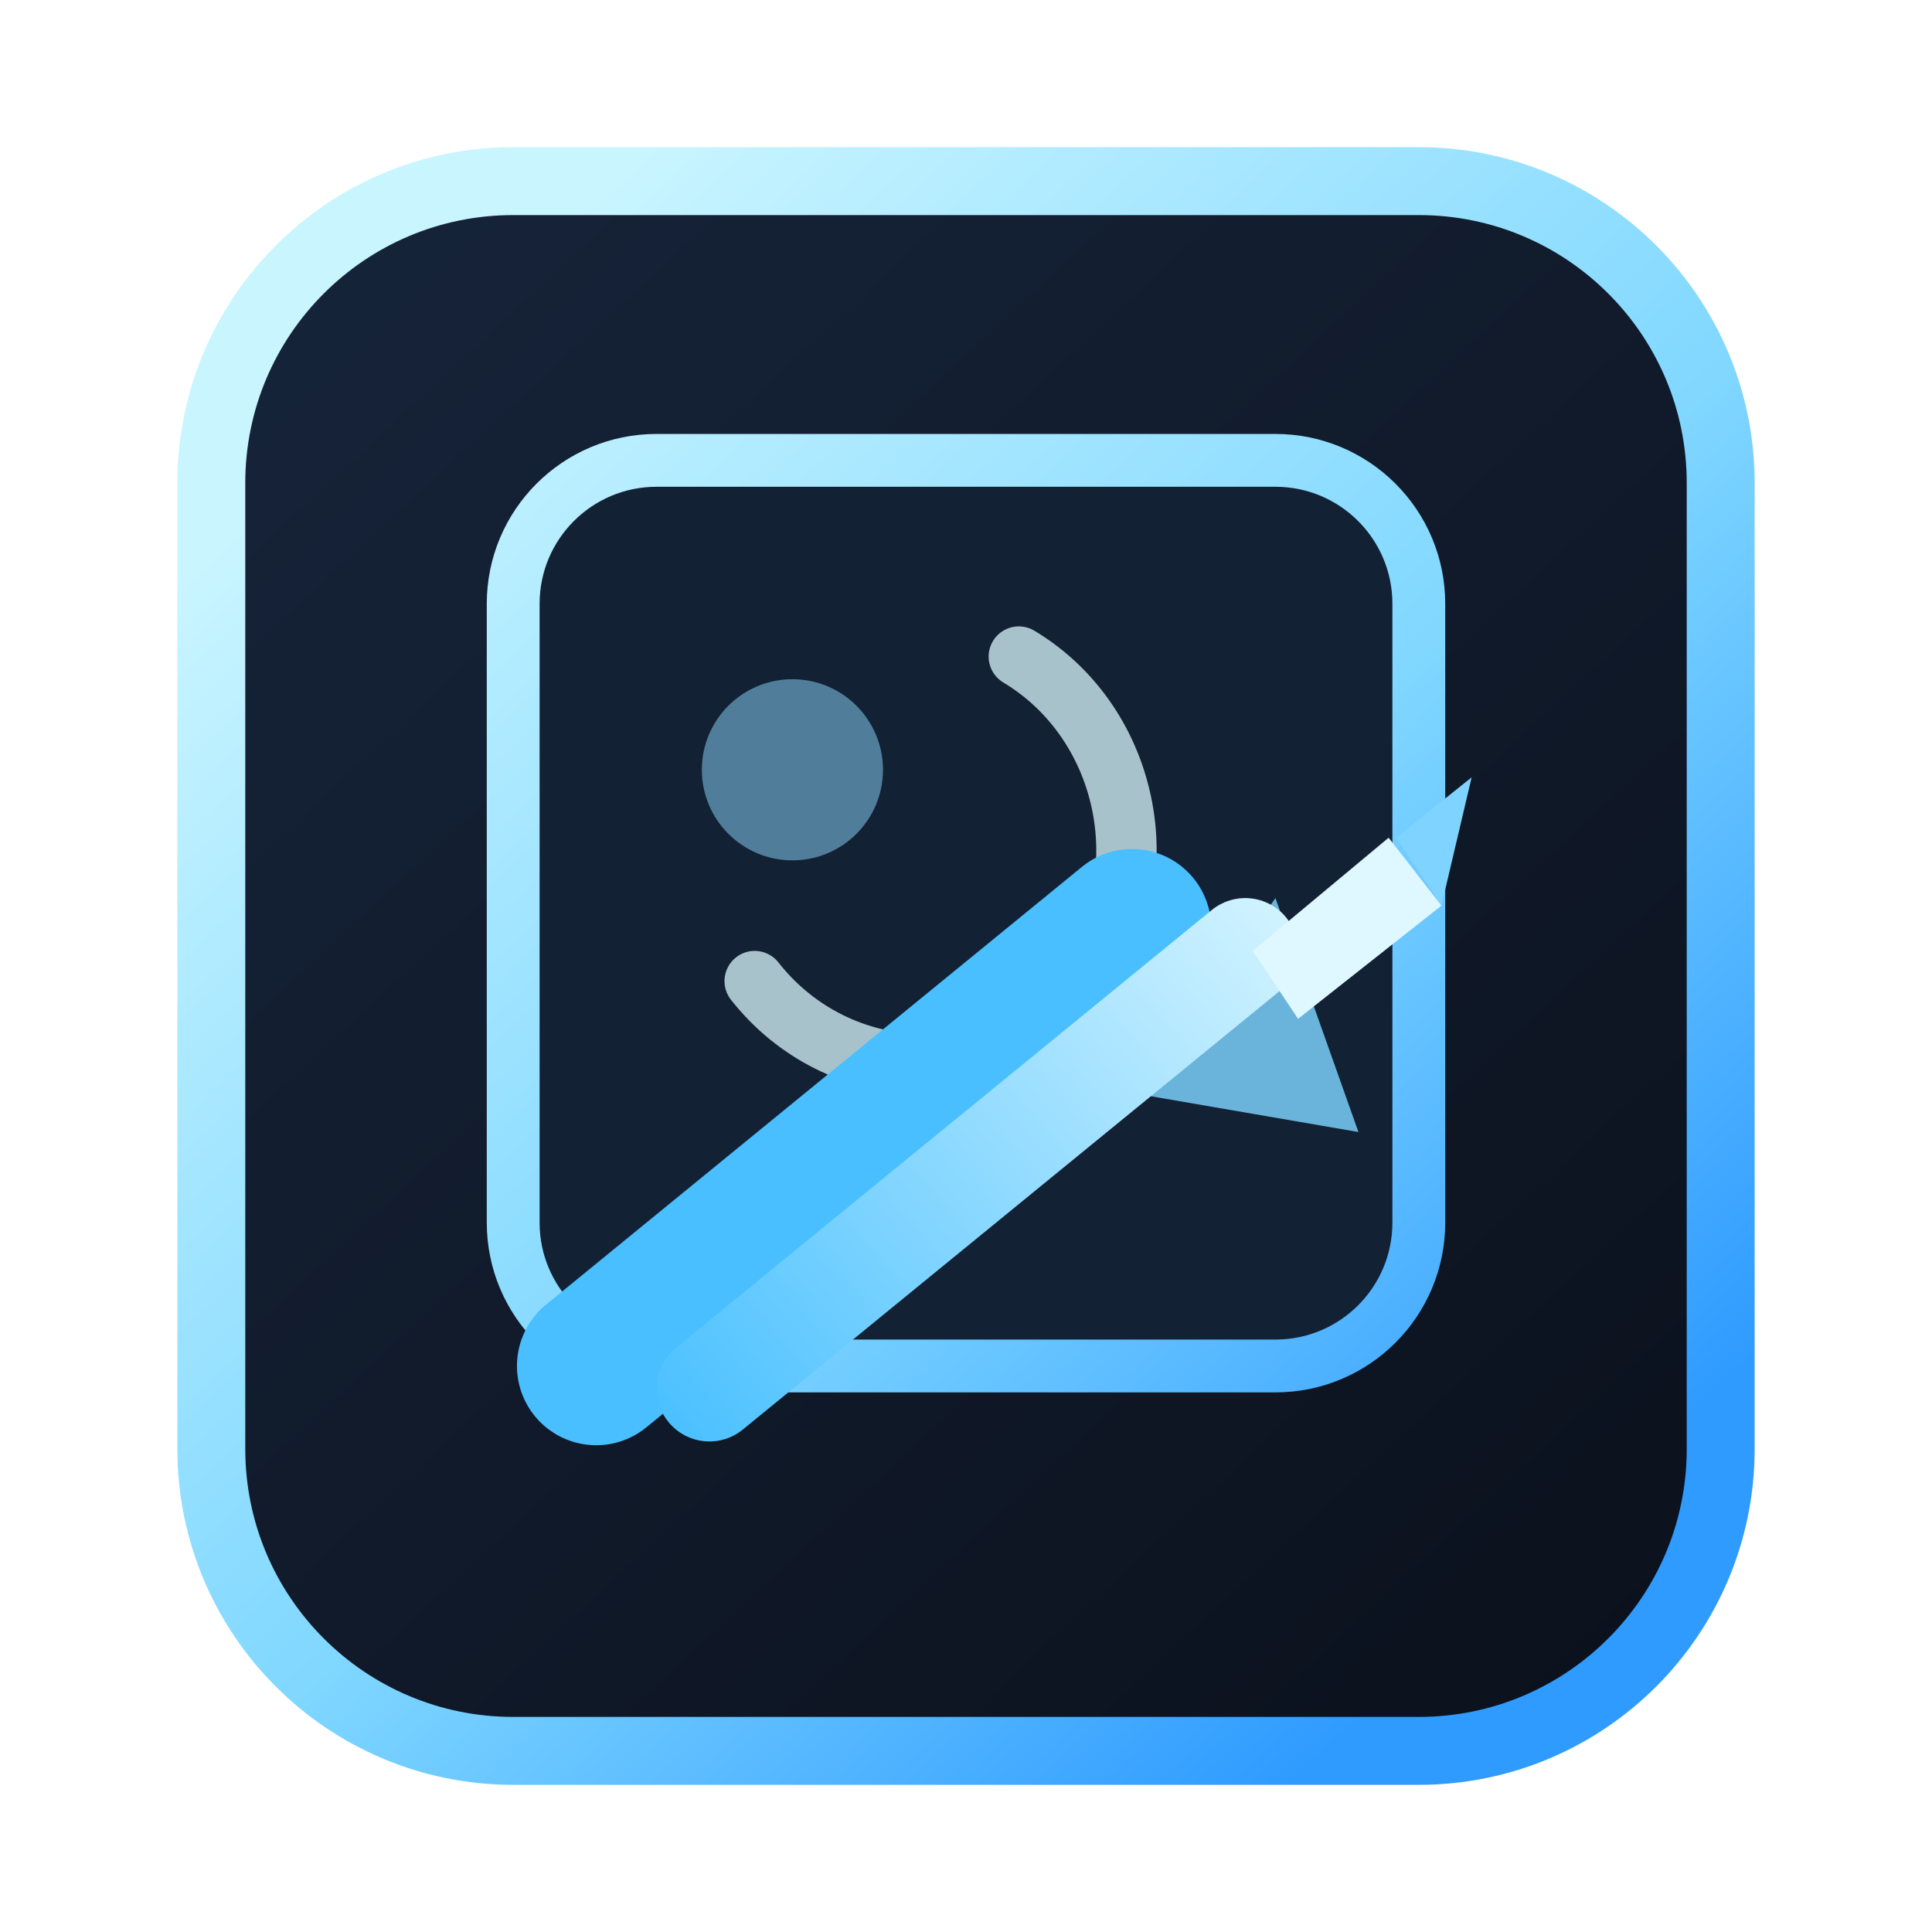
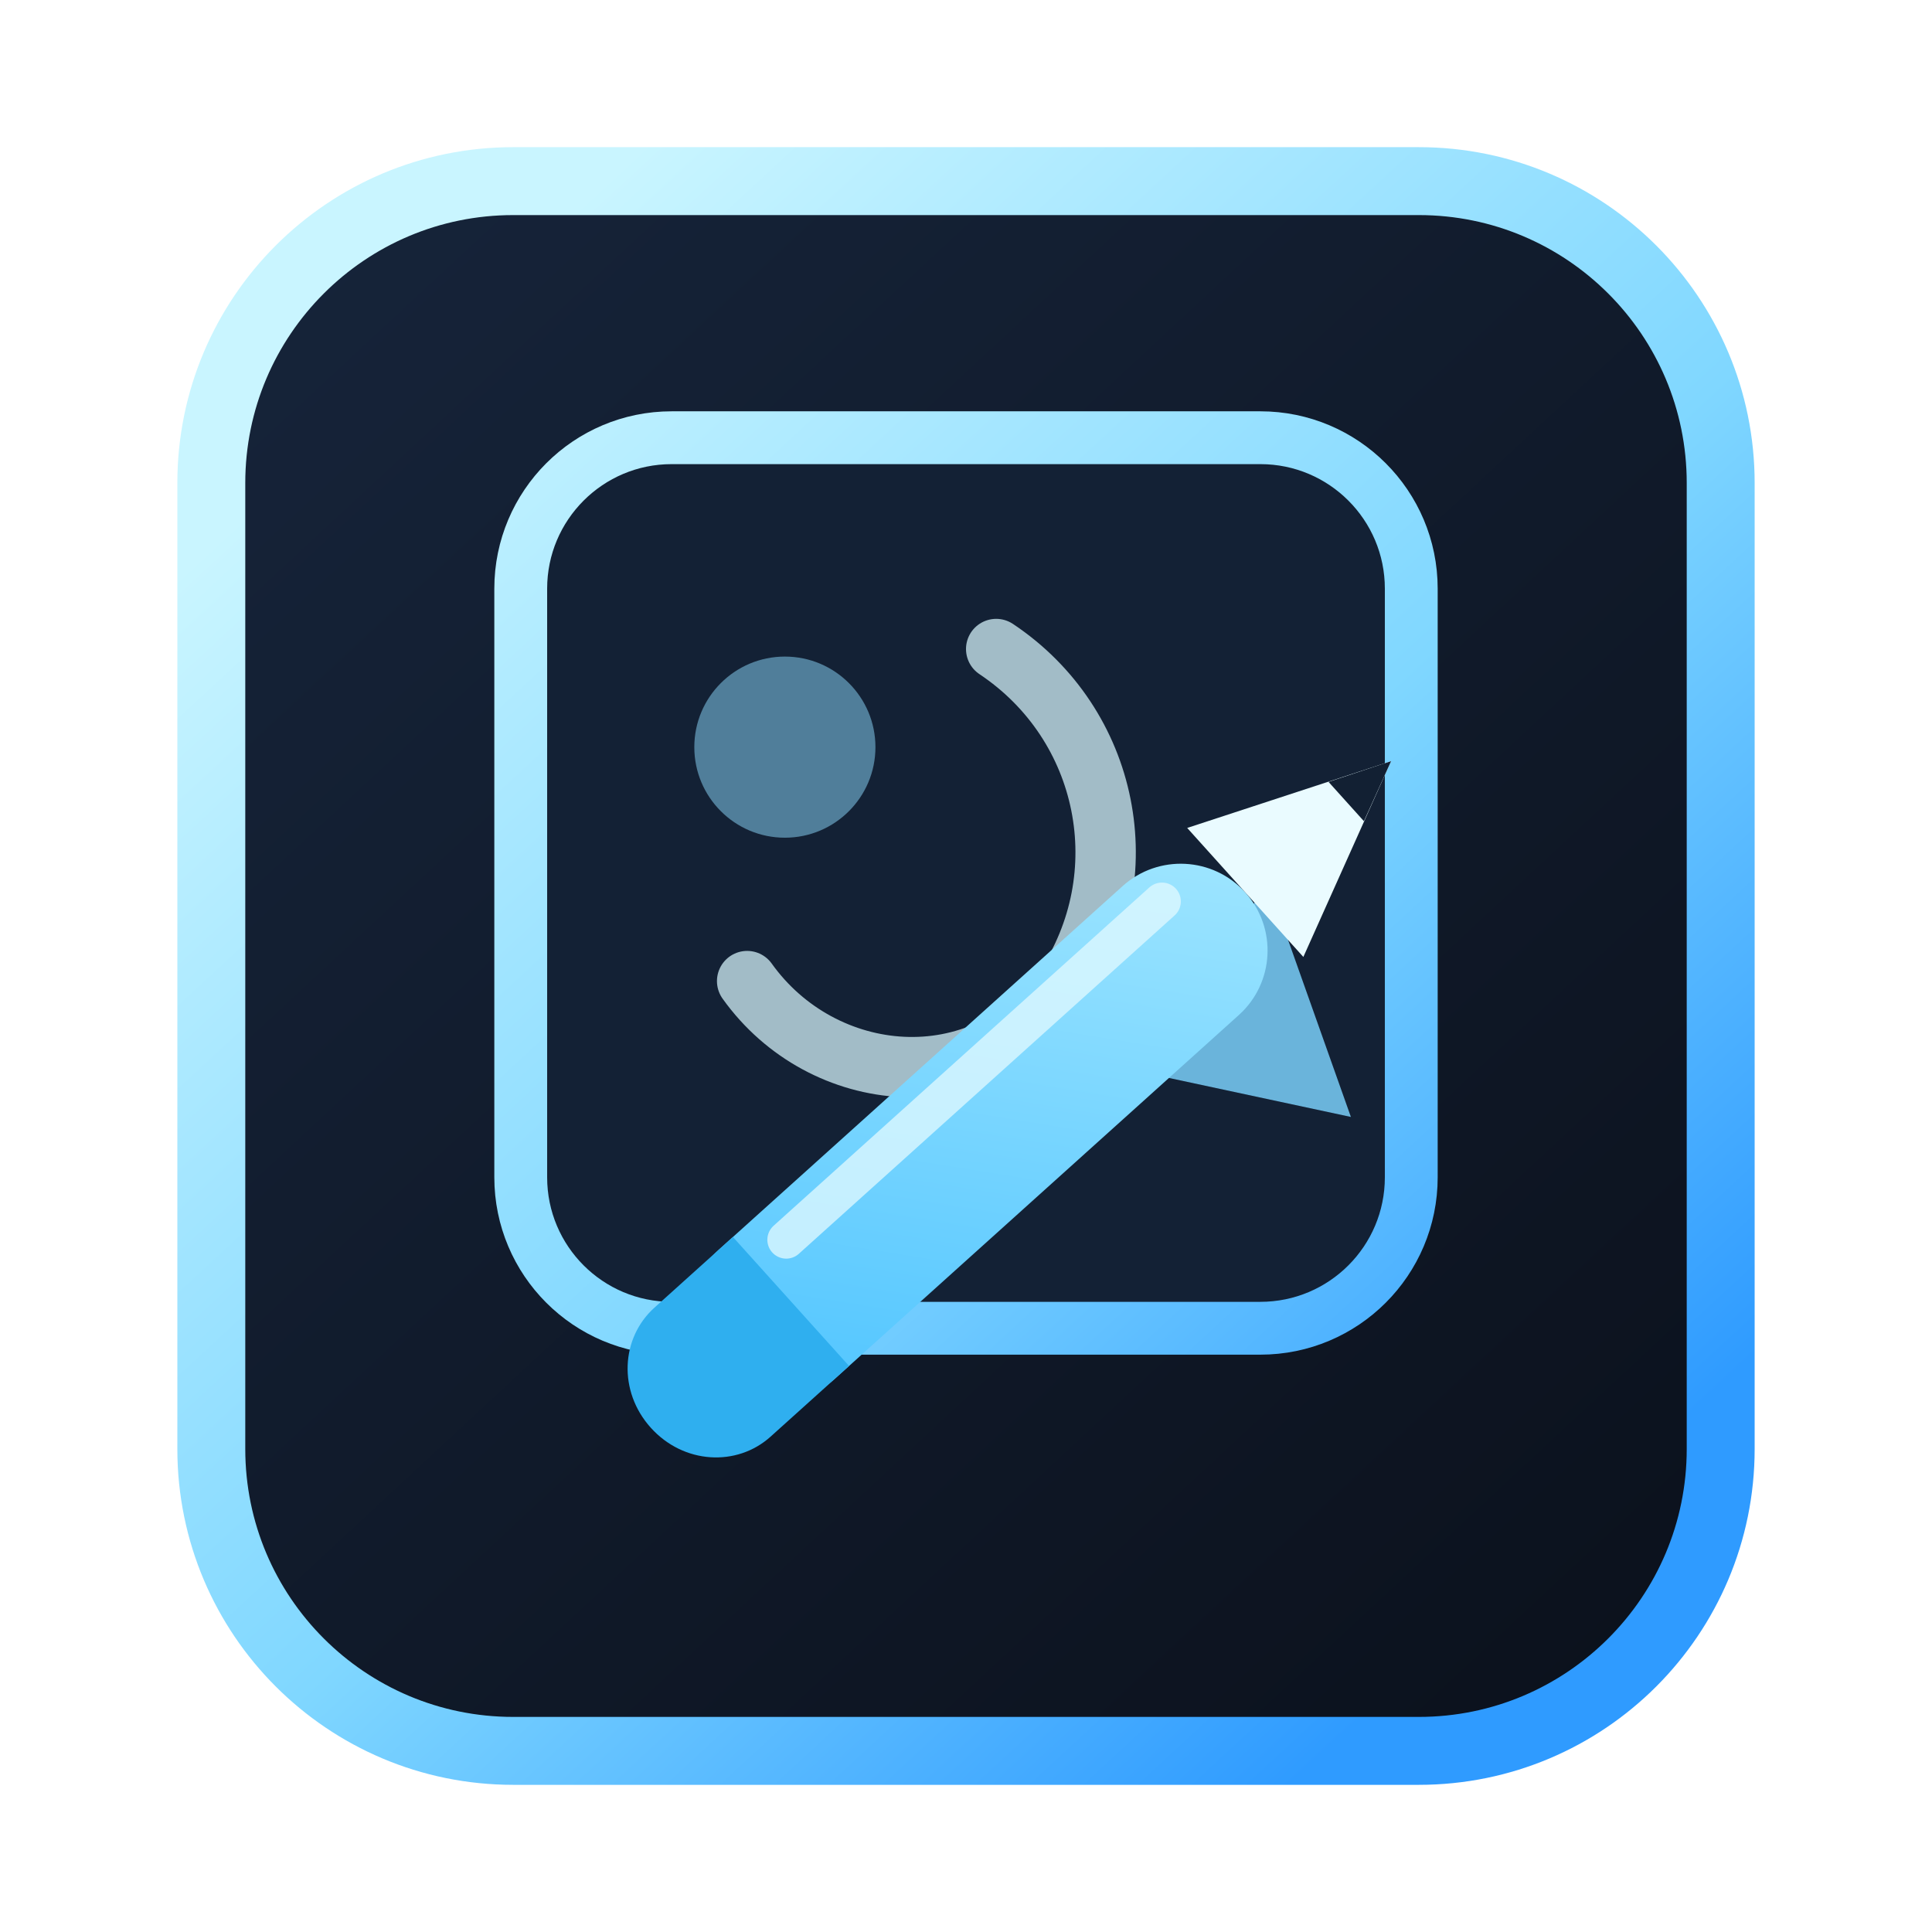
<svg xmlns="http://www.w3.org/2000/svg" viewBox="0 0 256 256" fill="none" role="img" aria-labelledby="title desc">
  <defs>
    <linearGradient id="bg" x1="36" y1="28" x2="220" y2="226" gradientUnits="userSpaceOnUse">
      <stop offset="0" stop-color="#16243A" />
      <stop offset="1" stop-color="#0B111C" />
    </linearGradient>
    <linearGradient id="blue" x1="54" y1="48" x2="202" y2="208" gradientUnits="userSpaceOnUse">
      <stop offset="0" stop-color="#C9F5FF" />
      <stop offset="0.55" stop-color="#80D7FF" />
      <stop offset="1" stop-color="#2F9BFF" />
    </linearGradient>
-     <linearGradient id="pencil" x1="82" y1="186" x2="174" y2="108" gradientUnits="userSpaceOnUse">
-       <stop offset="0" stop-color="#47BFFF" />
-       <stop offset="1" stop-color="#DFF8FF" />
+     <linearGradient id="pencilBody" x1="84" y1="180" x2="166" y2="114" gradientUnits="userSpaceOnUse">
+       <stop offset="0" stop-color="#43BFFF" />
+       <stop offset="1" stop-color="#A7E9FF" />
    </linearGradient>
  </defs>
  <rect x="28" y="24" width="200" height="208" rx="40" fill="url(#bg)" stroke="url(#blue)" stroke-width="9" />
-   <rect x="68" y="61" width="120" height="120" rx="19" fill="#132135" stroke="url(#blue)" stroke-width="7" />
-   <circle cx="105" cy="102" r="12" fill="#8EDCFF" opacity="0.5" />
-   <path d="M135 87C150 96 154 117 143 131C132 145 111 144 100 130" stroke="#D9F8FF" stroke-width="8" stroke-linecap="round" stroke-linejoin="round" opacity="0.75" />
-   <path d="M151 145L169 119L180 150Z" fill="#7ED4FF" opacity="0.82" />
-   <path d="M79 181L150 123" stroke="#49BFFF" stroke-width="21" stroke-linecap="round" />
-   <path d="M94 184L165 126" stroke="url(#pencil)" stroke-width="14" stroke-linecap="round" />
-   <path d="M166 126L184 111L191 120L172 135Z" fill="#DFF8FF" />
-   <path d="M185 111L195 103L191 120Z" fill="#7ED4FF" />
+   <rect x="69" y="58" width="118" height="118" rx="20" fill="#132135" stroke="url(#blue)" stroke-width="7" />
+   <circle cx="104" cy="99" r="12" fill="#8EDCFF" opacity="0.5" />
+   <path d="M132 86C147 96 151 116 141 131C130 146 109 144 99 130" stroke="#D9F8FF" stroke-width="8" stroke-linecap="round" stroke-linejoin="round" opacity="0.72" />
+   <path d="M151 142L168 117L179 148Z" fill="#7ED4FF" opacity="0.82" />
+   <g transform="rotate(-42 129 150)">
+     <rect x="82" y="139" width="95" height="23" rx="11.5" fill="url(#pencilBody)" />
+     <path d="M82 139H96V162H82C76 162 71 157 71 150.5C71 144 76 139 82 139Z" fill="#2FAFEF" />
+     <path d="M177 139L203 150.5L177 162Z" fill="#EAFBFF" />
+     <path d="M195 147L203 150.5L195 154Z" fill="#122033" />
+     <path d="M101 144H168" stroke="#DFF8FF" stroke-width="5" stroke-linecap="round" opacity="0.78" />
+   </g>
</svg>
